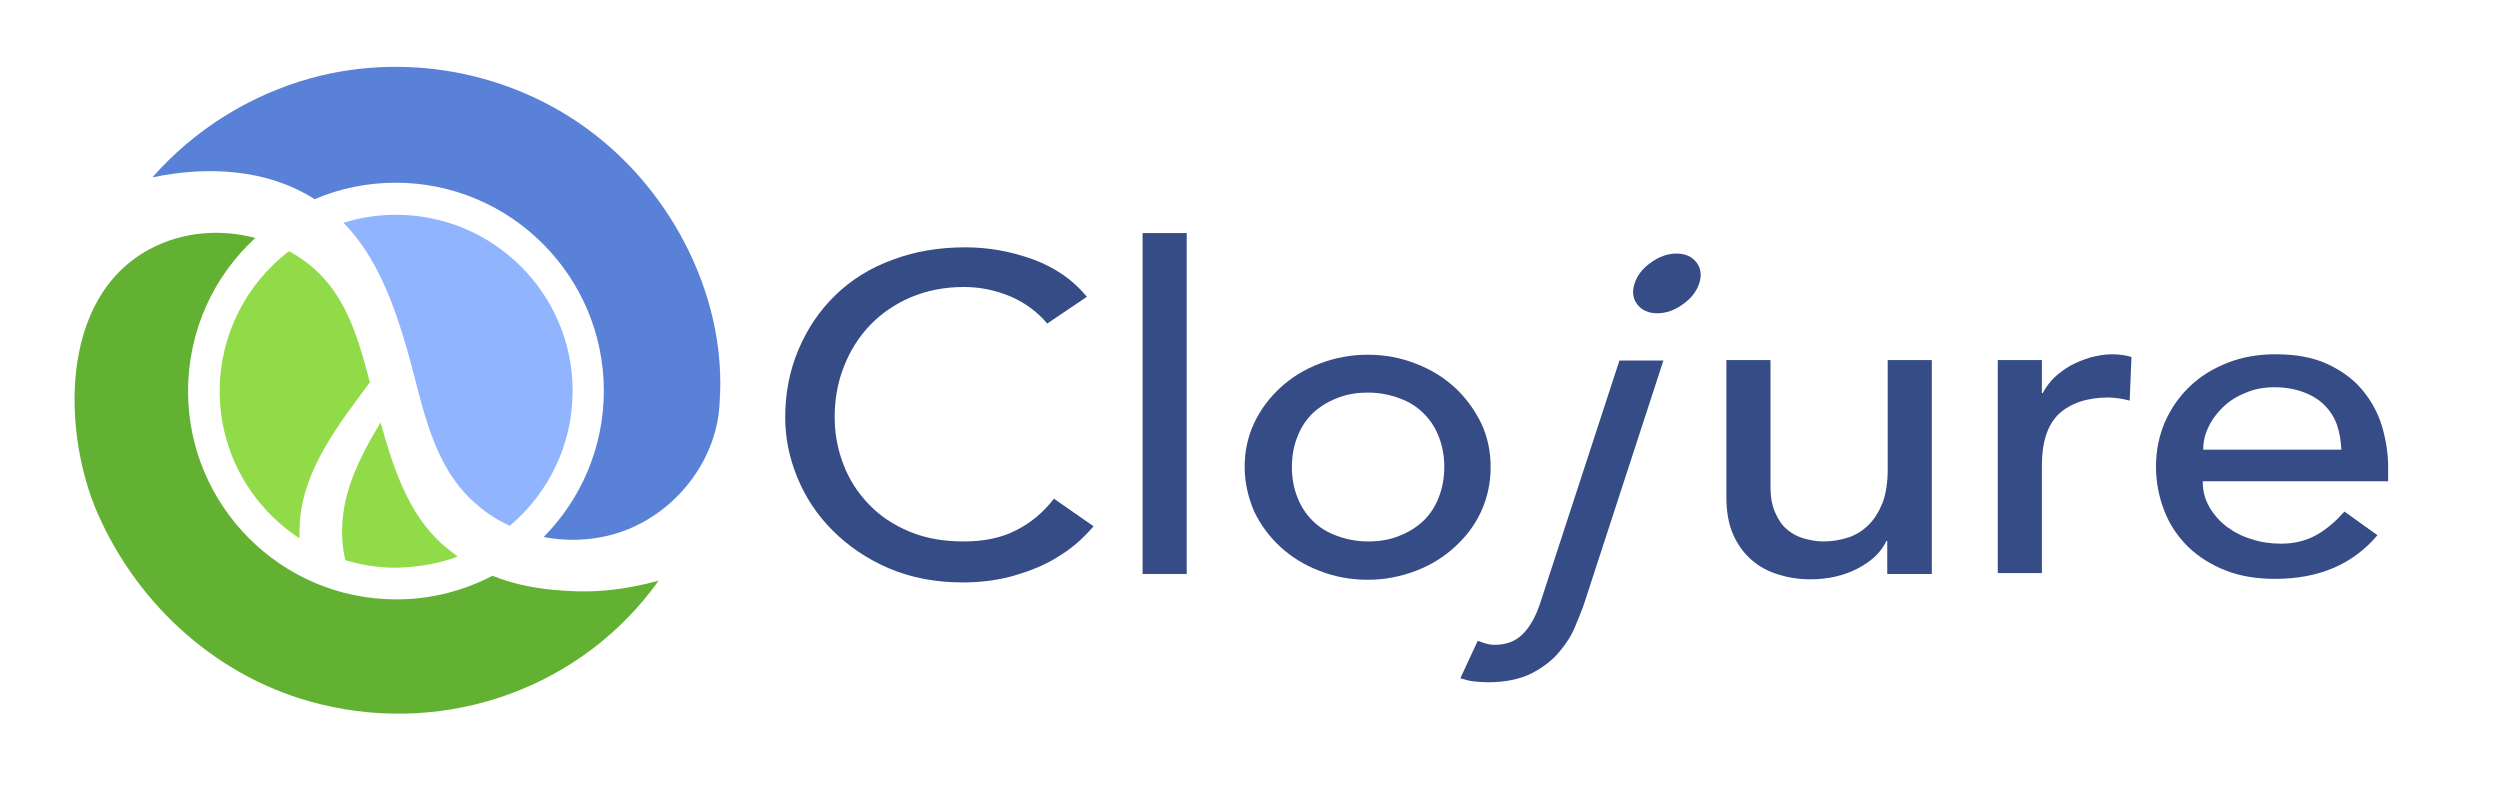
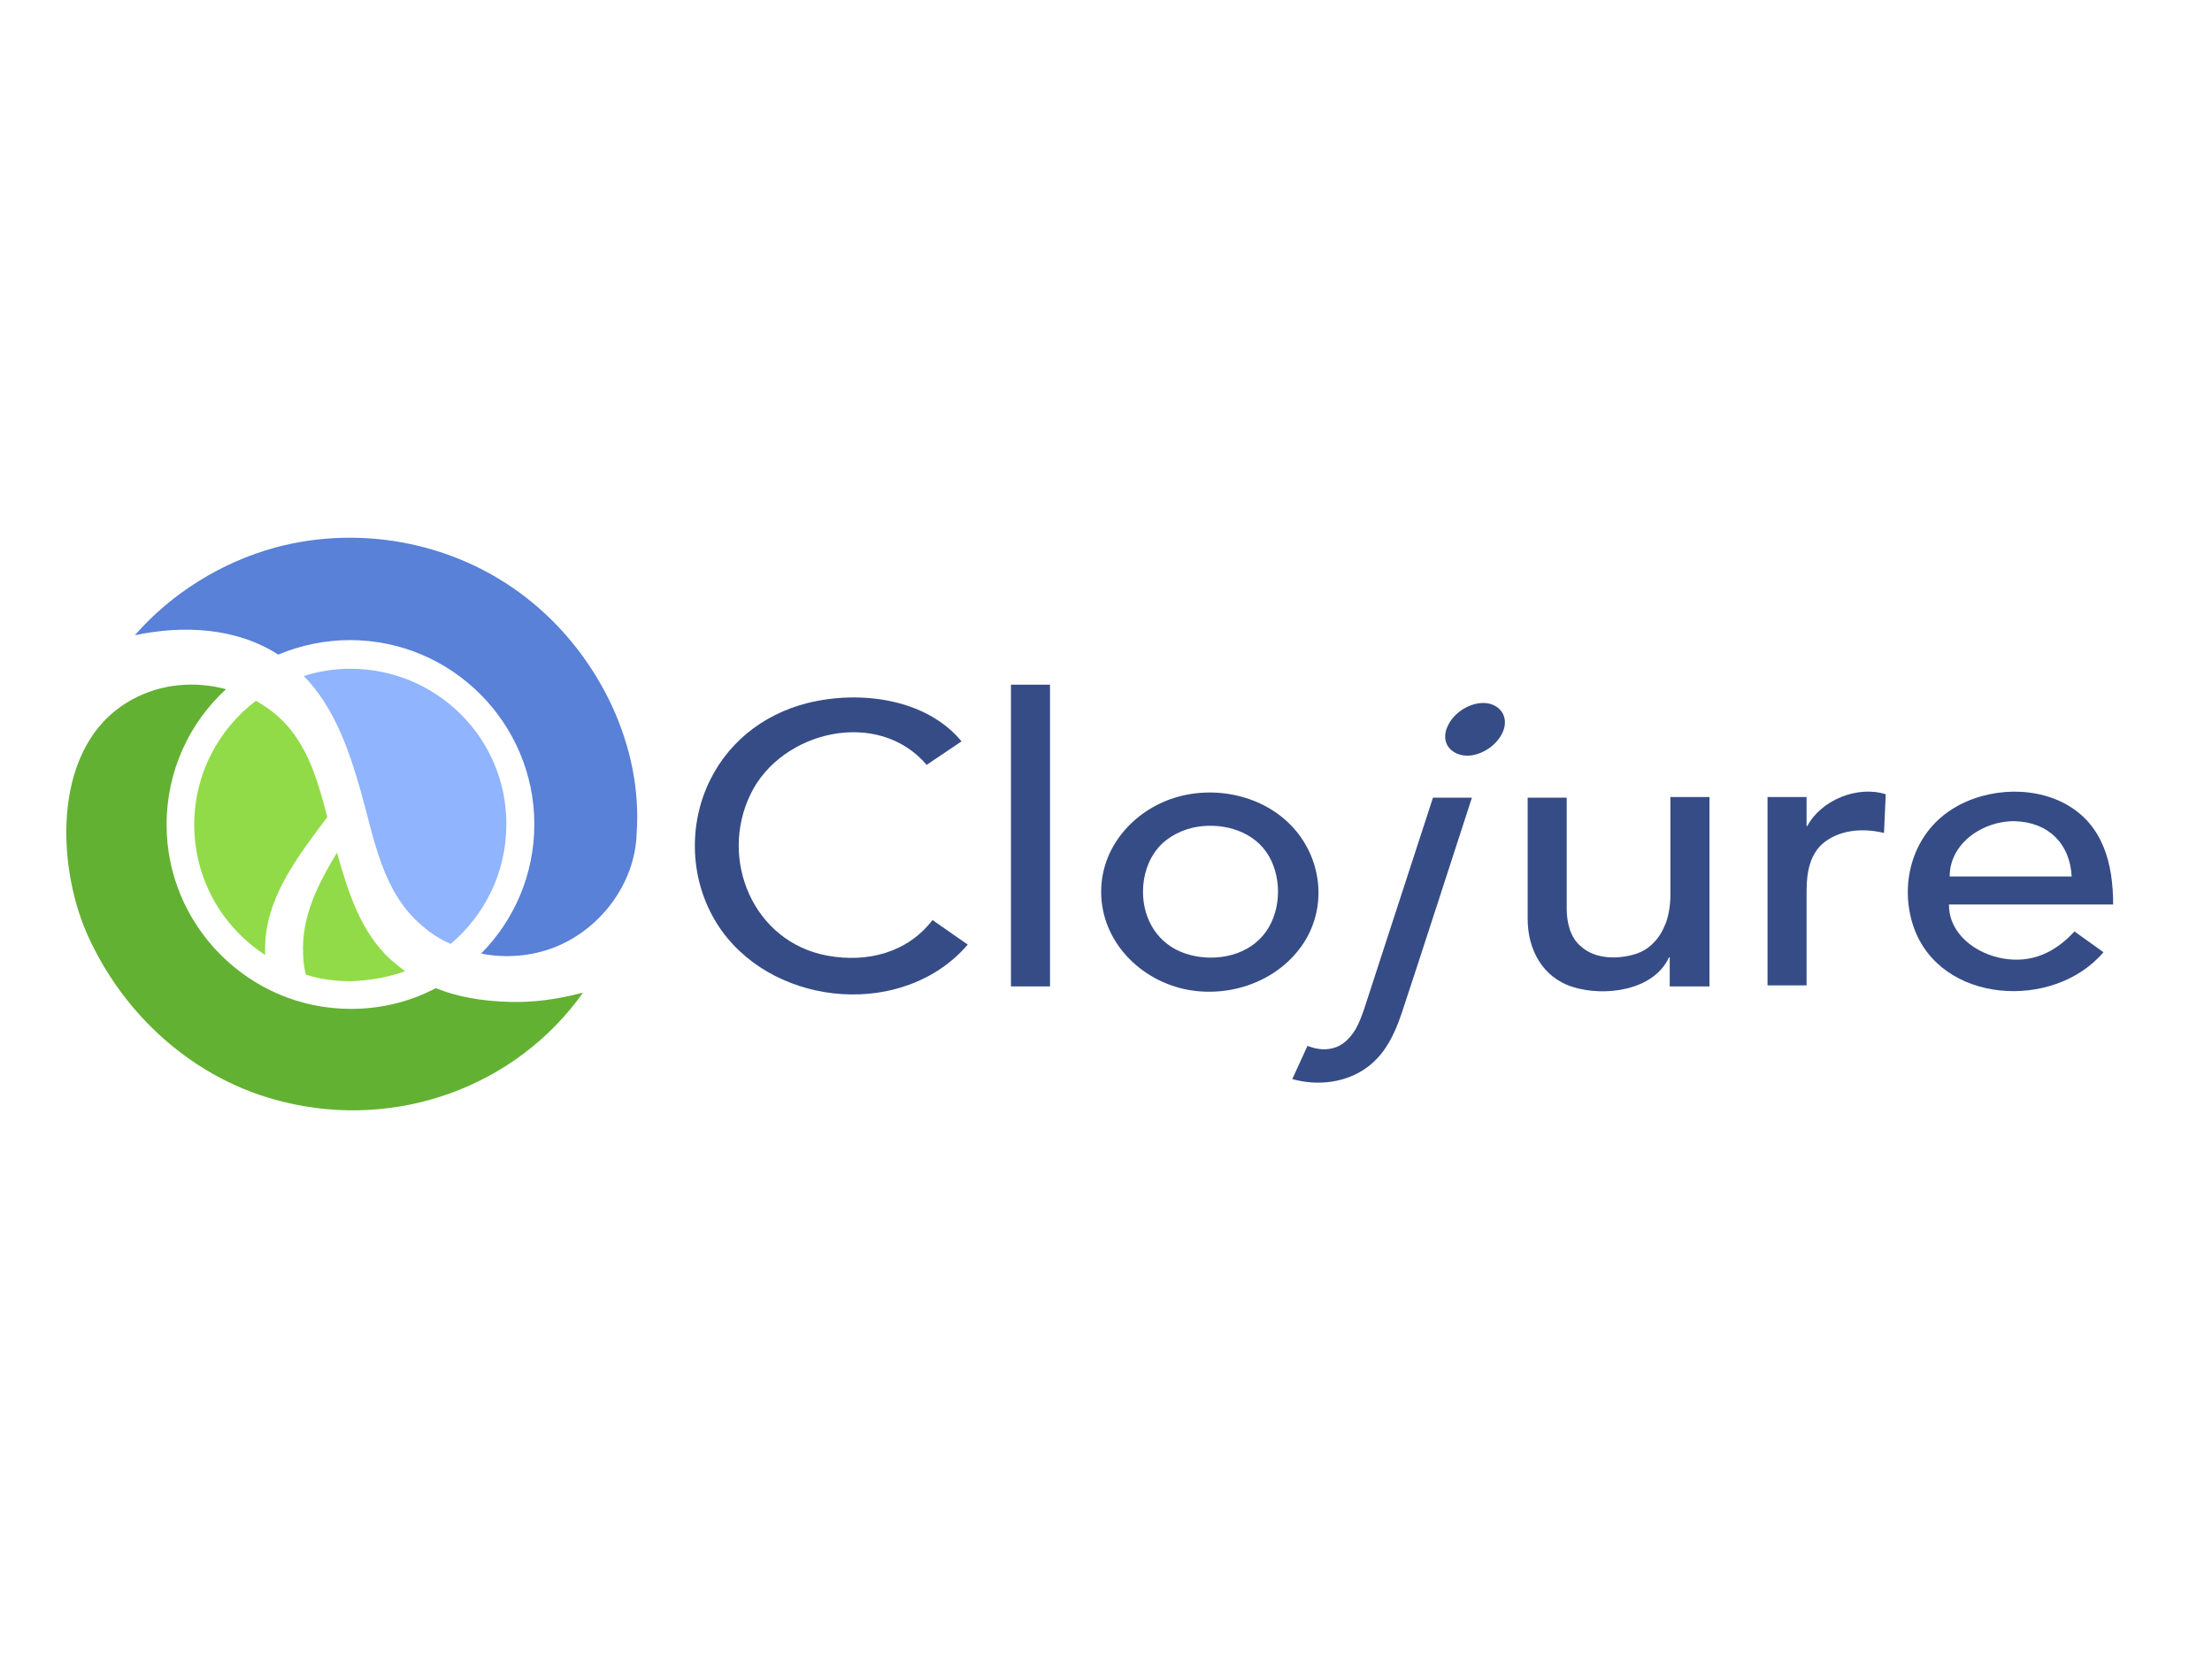
- <svg xmlns="http://www.w3.org/2000/svg" version="1.2" baseProfile="tiny" id="Layer_1" x="0px" y="0px" viewBox="0 0 561 178" xml:space="preserve">
+ <svg xmlns="http://www.w3.org/2000/svg" version="1.1" id="Layer_1" x="0px" y="0px" viewBox="0 0 640 480" enable-background="new 0 0 640 480" xml:space="preserve">
  <g>
-     <path fill="#91DB48" d="M67.2,120.8c0-1.3,0-2.6,0.1-3.9c0.9-11.8,8.8-21.8,15.7-31.1c-3-11.4-6.1-22.4-17.2-28.9                      c-0.3-0.2-0.6-0.4-1-0.5C55.4,63.6,49.3,75,49.3,87.8C49.3,101.6,56.4,113.7,67.2,120.8z" />
-     <path fill="#63B132" d="M129.8,132.7c-8-0.2-14.1-1.4-19.3-3.5c-6.5,3.4-13.8,5.3-21.6,5.3c-25.8,0-46.7-21-46.7-46.7                      c0-13.6,5.8-25.9,15.1-34.4c-7.9-2.1-16.4-1.4-23.7,2.5C12.9,67,14.2,97.6,21.9,115.2c9.2,20.9,27.4,37.3,49.9,42.8                      c28.7,7.1,58.9-3.7,76-27.7C140.8,132.2,135.1,132.8,129.8,132.7z" />
-     <path fill="#90B4FD" d="M88.9,48.2c-4.1,0-8.1,0.6-11.8,1.8c7.7,7.9,11.5,18.8,14.5,29.3c3.4,12.1,5.4,25.6,15.6,34.1                      c2.2,1.9,4.6,3.4,7.2,4.6c8.6-7.3,14.1-18.1,14.1-30.3C128.5,65.9,110.7,48.2,88.9,48.2z" />
-     <path fill="#5881D7" d="M135.1,31.5c-18-14.9-42.7-20.1-65.2-14c-13.8,3.8-26.3,11.6-35.7,22.3c12.4-2.6,25.8-1.9,36.4,4.9                      c5.6-2.4,11.8-3.7,18.2-3.7c25.8,0,46.7,21,46.7,46.7c0,12.8-5.2,24.4-13.5,32.8c6.2,1.2,12.7,0.7,18.6-1.6                      c11.7-4.6,20.5-16.2,20.9-28.9C163,67.9,152,45.4,135.1,31.5z" />
-     <path fill="#91DB48" d="M102.7,124.9c-1.2-0.9-2.4-1.9-3.6-2.9c-7.6-6.9-10.9-17.2-13.7-27.2c-4.8,8-9.1,16.3-8.6,26                      c0.1,1.7,0.3,3.3,0.7,4.9c3.6,1.1,7.4,1.7,11.3,1.7C93.7,127.3,98.4,126.5,102.7,124.9z" />
-     <path fill="#364C86" d="M235,72.6c-2.2-2.6-5-4.7-8.3-6.1c-3.4-1.4-6.8-2.1-10.4-2.1c-4.4,0-8.3,0.8-11.9,2.3                      c-3.5,1.5-6.6,3.6-9.1,6.2c-2.5,2.6-4.5,5.7-5.9,9.3c-1.4,3.5-2.1,7.3-2.1,11.4c0,3.8,0.7,7.4,2,10.7c1.3,3.4,3.2,6.3,5.7,8.9                      c2.5,2.6,5.5,4.6,9.1,6.1c3.6,1.5,7.6,2.2,12.2,2.2c4.5,0,8.4-0.8,11.7-2.5c3.4-1.7,6.2-4.1,8.5-7.1l8.9,6.2                      c-0.6,0.7-1.6,1.8-3.1,3.2c-1.5,1.4-3.4,2.8-5.8,4.2c-2.4,1.4-5.3,2.6-8.7,3.6c-3.4,1-7.3,1.6-11.8,1.6c-6.1,0-11.7-1.1-16.6-3.2                      s-9.1-5-12.6-8.5c-3.5-3.5-6.1-7.5-7.9-11.9c-1.8-4.4-2.7-8.9-2.7-13.4c0-5.5,1-10.6,3-15.3c2-4.7,4.7-8.7,8.3-12.2                      c3.5-3.4,7.8-6.1,12.8-7.9c5-1.9,10.4-2.8,16.4-2.8c5.1,0,10.1,0.9,15.1,2.7c4.9,1.8,9,4.6,12.1,8.4L235,72.6z" />
-     <path fill="#364C86" d="M256.4,52.3h9.9v76.5h-9.9V52.3z" />
-     <path fill="#364C86" d="M279.3,104.8c0-3.5,0.7-6.8,2.1-9.8c1.4-3,3.4-5.7,5.9-8c2.5-2.3,5.4-4.1,8.8-5.4c3.4-1.3,7-2,10.8-2                      c3.9,0,7.5,0.7,10.8,2c3.4,1.3,6.3,3.1,8.8,5.4c2.5,2.3,4.4,5,5.9,8c1.4,3,2.1,6.3,2.1,9.8s-0.7,6.8-2.1,9.9c-1.4,3.1-3.4,5.7-5.9,8                      c-2.5,2.3-5.4,4.1-8.8,5.4c-3.4,1.3-7,2-10.8,2c-3.9,0-7.5-0.7-10.8-2c-3.4-1.3-6.3-3.1-8.8-5.4c-2.5-2.3-4.4-4.9-5.9-8                      C280.1,111.6,279.3,108.3,279.3,104.8z M289.9,104.8c0,2.4,0.4,4.7,1.2,6.7c0.8,2.1,1.9,3.8,3.4,5.3c1.5,1.5,3.2,2.6,5.4,3.4                      c2.1,0.8,4.5,1.3,7.1,1.3s5-0.4,7.1-1.3c2.1-0.8,3.9-2,5.4-3.4c1.5-1.5,2.6-3.2,3.4-5.3c0.8-2.1,1.2-4.3,1.2-6.7                      c0-2.4-0.4-4.7-1.2-6.7c-0.8-2.1-1.9-3.8-3.4-5.3c-1.5-1.5-3.2-2.6-5.4-3.4c-2.1-0.8-4.5-1.3-7.1-1.3s-5,0.4-7.1,1.3                      c-2.1,0.8-3.9,2-5.4,3.4c-1.5,1.5-2.6,3.2-3.4,5.3C290.3,100.1,289.9,102.4,289.9,104.8z" />
-     <path fill="#364C86" d="M373.3,80.8l-17.9,54.9c-0.4,1.2-1.1,2.8-1.9,4.8c-0.8,2-2,3.9-3.6,5.8c-1.6,1.9-3.7,3.5-6.2,4.8                      c-2.6,1.3-5.9,2-9.8,2c-1.1,0-2.2-0.1-3.2-0.2c-1-0.1-2-0.4-3-0.7l3.9-8.4c0.5,0.2,1.2,0.4,1.8,0.6c0.7,0.2,1.3,0.3,2,0.3                      c2.6,0,4.7-0.8,6.3-2.4c1.6-1.6,2.9-3.9,3.9-6.9l17.8-54.5H373.3z M366.8,63.6c0.6-1.8,1.8-3.4,3.7-4.7c1.8-1.3,3.7-2,5.7-2                      c2,0,3.5,0.7,4.5,2c1,1.3,1.2,2.9,0.6,4.7c-0.6,1.8-1.8,3.4-3.7,4.7c-1.8,1.3-3.7,2-5.7,2c-2,0-3.5-0.7-4.5-2                      C366.4,67,366.2,65.4,366.8,63.6z" />
-     <path fill="#364C86" d="M433.4,128.8h-9.9v-7.4h-0.2c-1.2,2.6-3.4,4.6-6.5,6.2c-3.1,1.6-6.6,2.4-10.6,2.4c-2.6,0-5-0.4-7.2-1.1                      c-2.3-0.7-4.3-1.8-6-3.3c-1.7-1.5-3.1-3.4-4.1-5.7c-1-2.3-1.5-5.1-1.5-8.3V80.8h9.9v28.4c0,2.2,0.3,4.1,1,5.7                      c0.7,1.6,1.5,2.9,2.6,3.8c1.1,1,2.4,1.7,3.8,2.1c1.4,0.4,2.9,0.7,4.4,0.7c2,0,3.9-0.3,5.7-0.9c1.8-0.6,3.3-1.6,4.6-2.9                      c1.3-1.3,2.3-3,3.1-5c0.7-2,1.1-4.4,1.1-7.2V80.8h9.9V128.8z" />
-     <path fill="#364C86" d="M448.3,80.8h9.9v7.4h0.2c0.7-1.3,1.5-2.4,2.6-3.5c1.1-1,2.3-1.9,3.7-2.7c1.3-0.7,2.8-1.3,4.4-1.8                      c1.6-0.4,3.2-0.7,4.8-0.7c1.6,0,3.1,0.2,4.4,0.6l-0.4,9.8c-0.8-0.2-1.6-0.4-2.4-0.5c-0.8-0.1-1.6-0.2-2.4-0.2                      c-4.8,0-8.5,1.3-11.1,3.7c-2.6,2.5-3.8,6.4-3.8,11.6v24.1h-9.9V80.8z" />
-     <path fill="#364C86" d="M494.3,108.1c0,2.1,0.5,4,1.5,5.7c1,1.7,2.3,3.2,3.9,4.4c1.6,1.2,3.5,2.2,5.6,2.8c2.1,0.7,4.3,1,6.6,1                      c3.1,0,5.7-0.7,8-2c2.3-1.3,4.3-3.1,6.2-5.2l7.4,5.3c-5.5,6.5-13.1,9.8-23,9.8c-4.1,0-7.8-0.6-11.1-1.9c-3.3-1.3-6.1-3.1-8.4-5.3                      c-2.3-2.3-4.1-4.9-5.3-8c-1.2-3.1-1.9-6.4-1.9-10c0-3.6,0.7-6.9,2-10c1.4-3.1,3.2-5.7,5.6-8c2.4-2.3,5.2-4,8.5-5.3                      c3.3-1.3,6.9-1.9,10.7-1.9c4.6,0,8.5,0.7,11.7,2.2c3.2,1.5,5.8,3.4,7.8,5.8c2,2.4,3.5,5.1,4.4,8.1c0.9,3,1.4,6.1,1.4,9.2v3.2H494.3z                      M525.4,100.9c-0.1-2-0.4-3.9-1-5.6c-0.6-1.7-1.6-3.2-2.8-4.4c-1.2-1.2-2.8-2.2-4.7-2.9c-1.9-0.7-4-1.1-6.5-1.1                      c-2.4,0-4.6,0.4-6.6,1.3c-2,0.8-3.7,1.9-5.1,3.3c-1.4,1.4-2.5,2.9-3.2,4.5c-0.8,1.7-1.1,3.3-1.1,4.9H525.4z" />
+     <path fill="#91DB48" d="M76.7,276.3c0-1.5,0-3,0.1-4.4c1-13.5,10-24.9,17.9-35.5c-3.4-13-7-25.6-19.6-33c-0.3-0.2-0.7-0.5-1.1-0.6               C63.2,211,56.2,224,56.2,238.6C56.2,254.4,64.3,268.2,76.7,276.3z" />
+     <path fill="#63B132" d="M148.1,289.9c-9.1-0.2-16.1-1.6-22-4c-7.4,3.9-15.7,6-24.6,6c-29.4,0-53.3-24-53.3-53.3               c0-15.5,6.6-29.5,17.2-39.2c-9-2.4-18.7-1.6-27,2.9c-23.6,12.7-22.1,47.6-13.3,67.7c10.5,23.8,31.3,42.6,56.9,48.8               c32.7,8.1,67.2-4.2,86.7-31.6C160.6,289.3,154.1,290,148.1,289.9z" />
+     <path fill="#90B4FD" d="M101.4,193.5c-4.7,0-9.2,0.7-13.5,2.1c8.8,9,13.1,21.4,16.5,33.4c3.9,13.8,6.2,29.2,17.8,38.9               c2.5,2.2,5.2,3.9,8.2,5.2c9.8-8.3,16.1-20.6,16.1-34.6C146.6,213.6,126.3,193.5,101.4,193.5z" />
+     <path fill="#5881D7" d="M154.1,174.4c-20.5-17-48.7-22.9-74.4-16c-15.7,4.3-30,13.2-40.7,25.4c14.1-3,29.4-2.2,41.5,5.6               c6.4-2.7,13.5-4.2,20.8-4.2c29.4,0,53.3,24,53.3,53.3c0,14.6-5.9,27.8-15.4,37.4c7.1,1.4,14.5,0.8,21.2-1.8               c13.3-5.2,23.4-18.5,23.8-33C186,215.9,173.4,190.3,154.1,174.4z" />
+     <path fill="#91DB48" d="M117.2,281c-1.4-1-2.7-2.2-4.1-3.3c-8.7-7.9-12.4-19.6-15.6-31c-5.5,9.1-10.4,18.6-9.8,29.7               c0.1,1.9,0.3,3.8,0.8,5.6c4.1,1.3,8.4,1.9,12.9,1.9C106.9,283.7,112.3,282.8,117.2,281z" />
+   </g>
+   <g>
+     <path fill="#364C86" d="M268.1,221.3c-14-16.5-42-9.9-50.9,8.4c-9.3,19,0.8,42.9,22.2,46.8c11.5,2.1,23.1-0.8,30.4-10.3l10.2,7.1               c-18.2,21.2-55,18.3-71.1-3.9c-8.6-11.9-10.2-27.9-4.5-41.4c5.3-12.6,16.1-21.3,29.3-24.6c14.9-3.7,34.2-1.4,44.5,11.1L268.1,221.3               z" />
+     <path fill="#364C86" d="M292.5,198.1h11.3v87.3h-11.3V198.1z" />
+     <path fill="#364C86" d="M318.6,258c0-12.8,9.2-23.3,21-27.1c11.9-3.8,26-0.8,34.5,8.5c8.6,9.4,10,23.7,2.5,34.3               c-7.3,10.3-20.6,14.9-32.8,12.7C330.1,283.9,318.6,272.5,318.6,258z M330.7,258c0,8.1,4.4,15.3,12.3,17.9               c7.5,2.5,17.1,1.1,22.4-5.2c5.2-6.1,5.7-16,1.8-22.9c-4.1-7.2-12.9-9.8-20.7-8.6c-4.3,0.7-8.6,2.8-11.4,6.1               C332.1,248.8,330.7,253.5,330.7,258z" />
+     <path fill="#364C86" d="M414.6,230.8h11.3v-0.1c-3.3,10.1-16.8,51.9-20.4,62.6c-2,5.9-4.7,11.6-9.8,15.4               c-6.1,4.6-14.5,5.6-21.8,3.5l4.4-9.6c2.8,1.1,5.7,1.4,8.5,0.3c2.4-1,4.1-3,5.4-5.1c1.1-1.9,1.8-3.9,2.5-5.9 M418.5,211               c1.4-4.2,5.9-7.4,10.3-7.6c4.4-0.2,7.7,3.2,6.3,7.6c-1.3,4-5.6,7.2-9.8,7.6C420.7,219,416.9,215.7,418.5,211               C419.1,209,417.8,213.1,418.5,211z" />
+     <path fill="#364C86" d="M494.4,285.4h-11.3V277h-0.2c-4.5,9.7-18.7,11.4-27.7,8.6c-8.9-2.7-13.2-10.9-13.2-19.7v-35.1h11.3V263               c0,3.8,1,8.3,4.1,10.8c4.1,3.8,10.8,3.8,15.9,2.2c2.1-0.7,3.8-1.8,5.2-3.3c1.5-1.5,2.6-3.4,3.5-5.7c0.8-2.3,1.3-5,1.3-8.2v-28.2               h11.3v54.8H494.4z" />
+     <path fill="#364C86" d="M511.4,230.6h11.3v8.4h0.2c4-7.5,14.5-11.8,22.7-9.2l-0.5,11.2c-6.1-1.5-13.3-1-18.1,3.4               c-3,2.9-4.3,7.3-4.3,13.2v27.5h-11.3L511.4,230.6L511.4,230.6z" />
+     <path fill="#364C86" d="M563.9,261.8c0,8.5,7.8,14.1,15.5,15.5c8.4,1.5,15.2-1.7,20.8-7.8l8.4,6c-14.3,16.9-47.3,15.1-55-7.5               c-4-11.9-0.5-25.6,9.9-33c9.5-6.8,23.8-8,34.1-2.4c11,6,13.8,17.5,13.8,29.1h-47.5V261.8z M599.4,253.6c-0.5-9.6-6.8-15.7-16.4-16               c-9-0.2-18.9,6.2-18.9,16C564,253.6,599.4,253.6,599.4,253.6z" />
  </g>
</svg>
